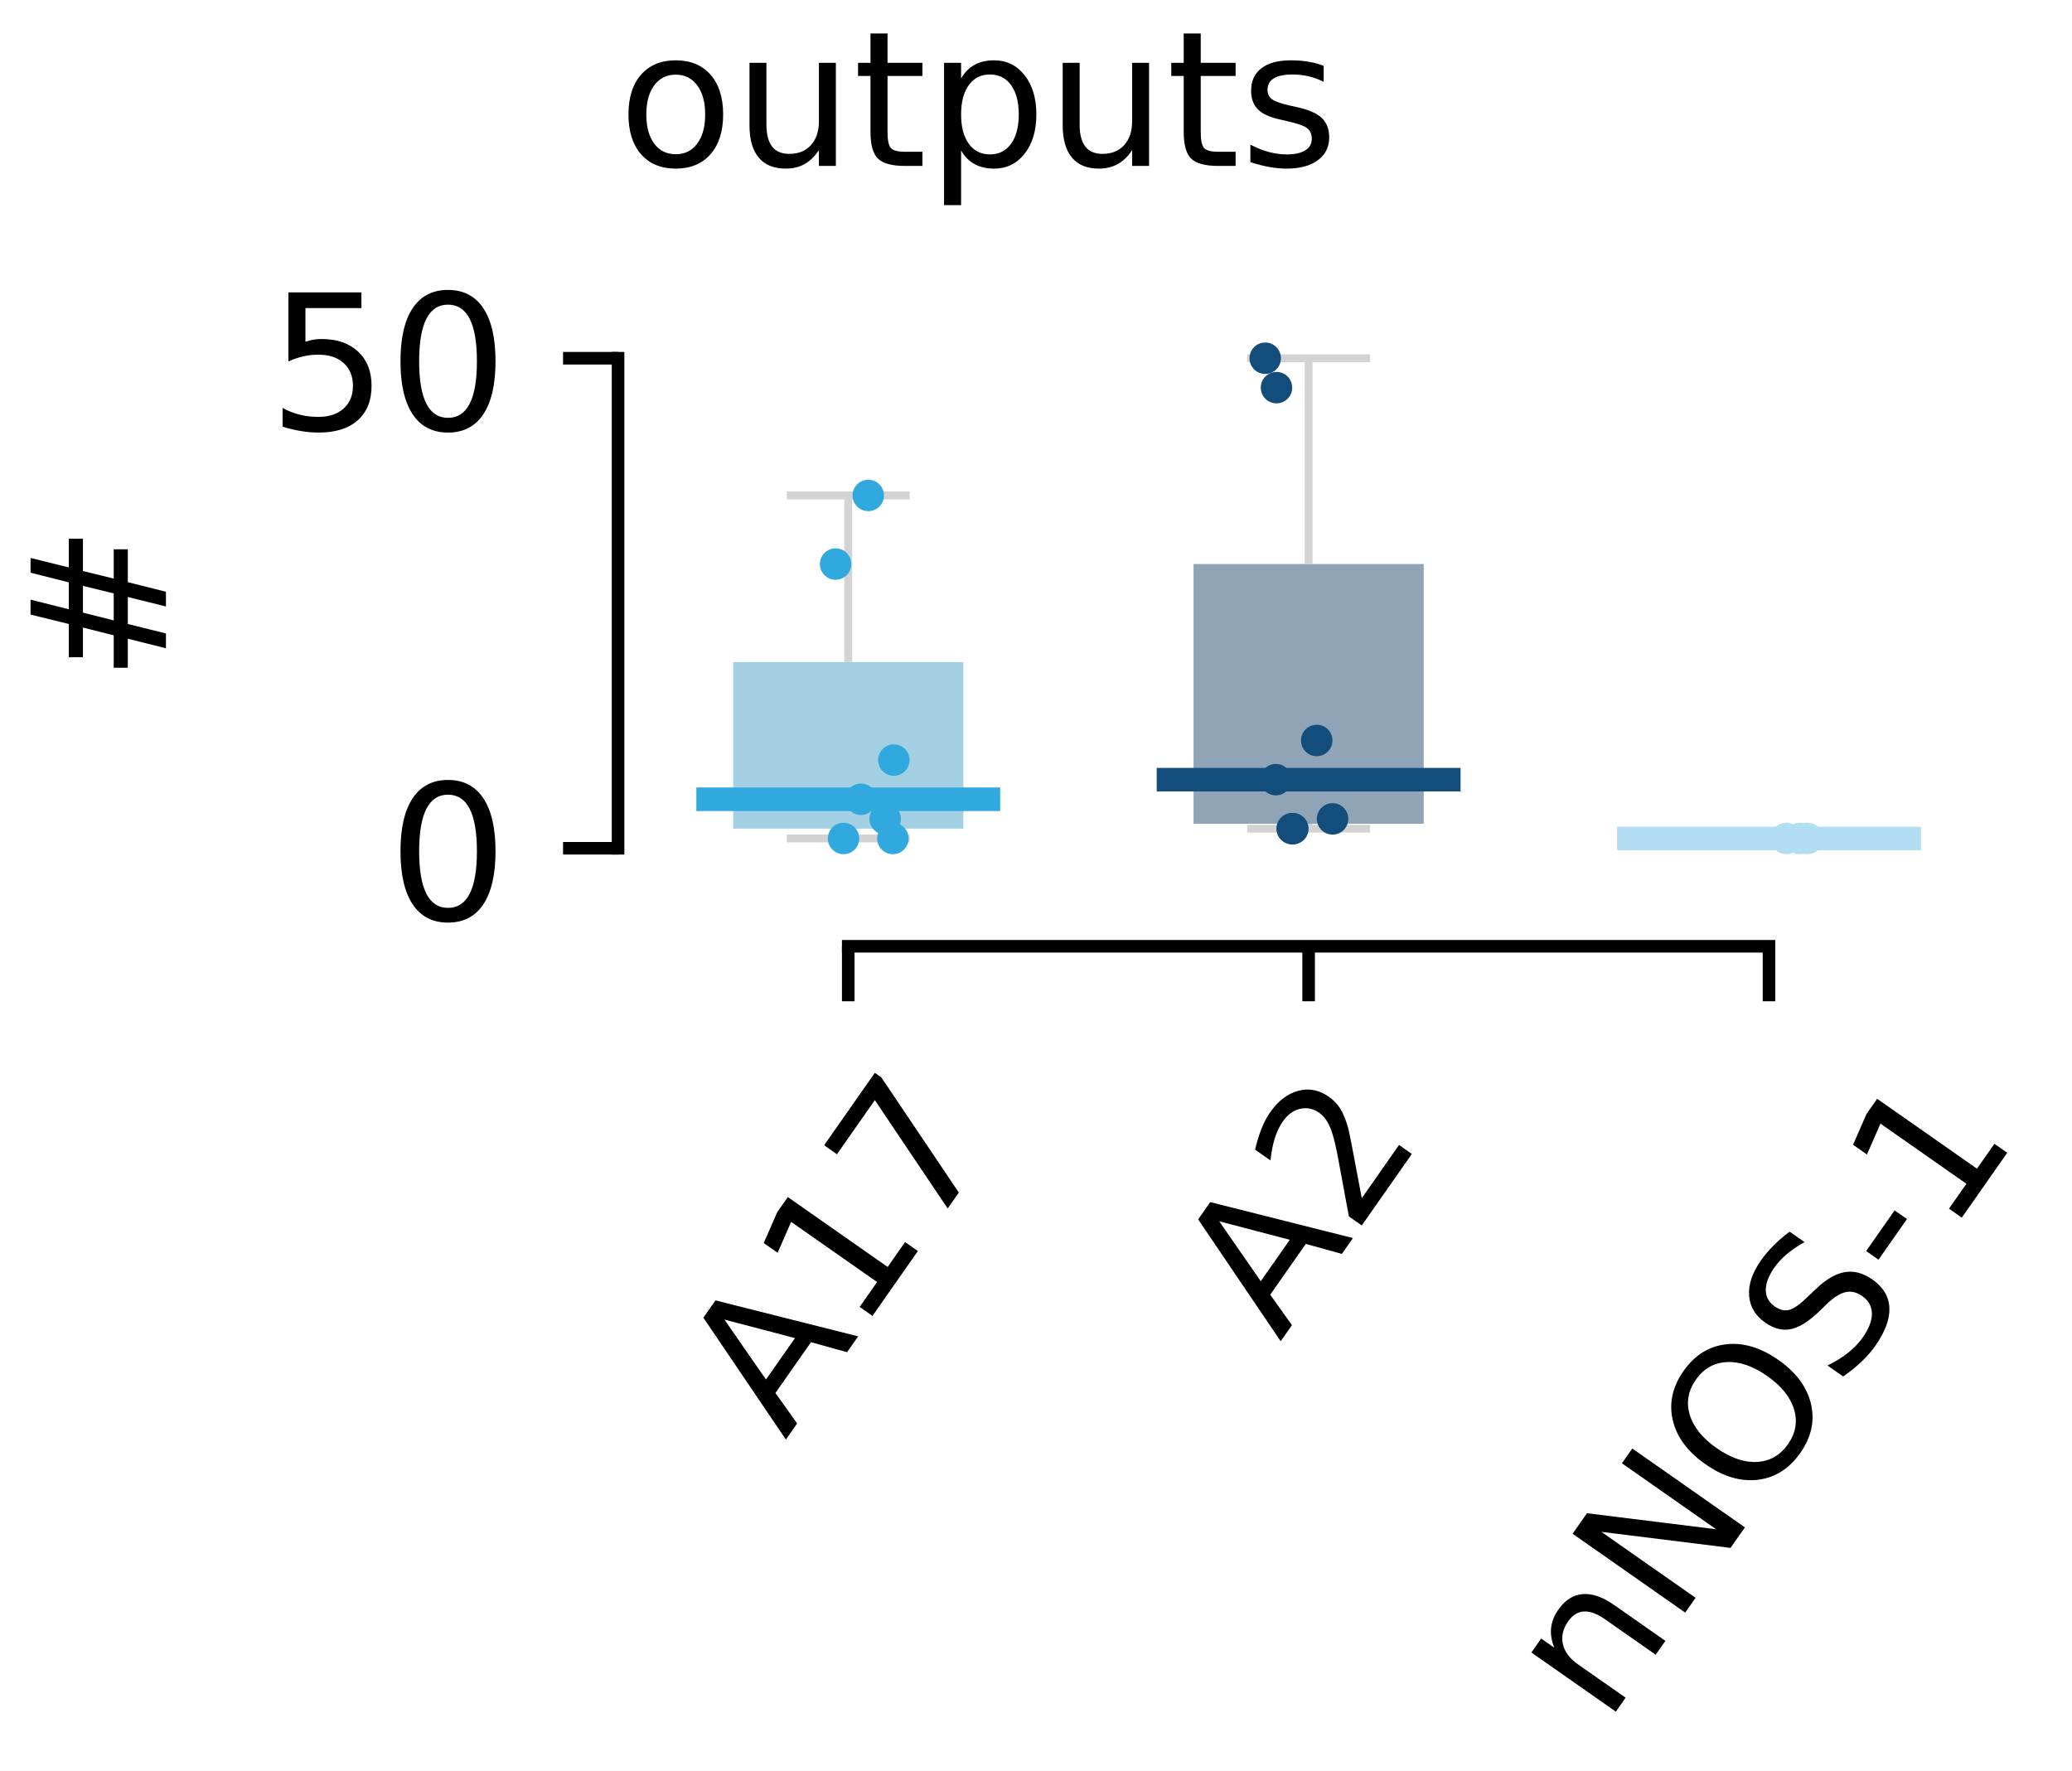
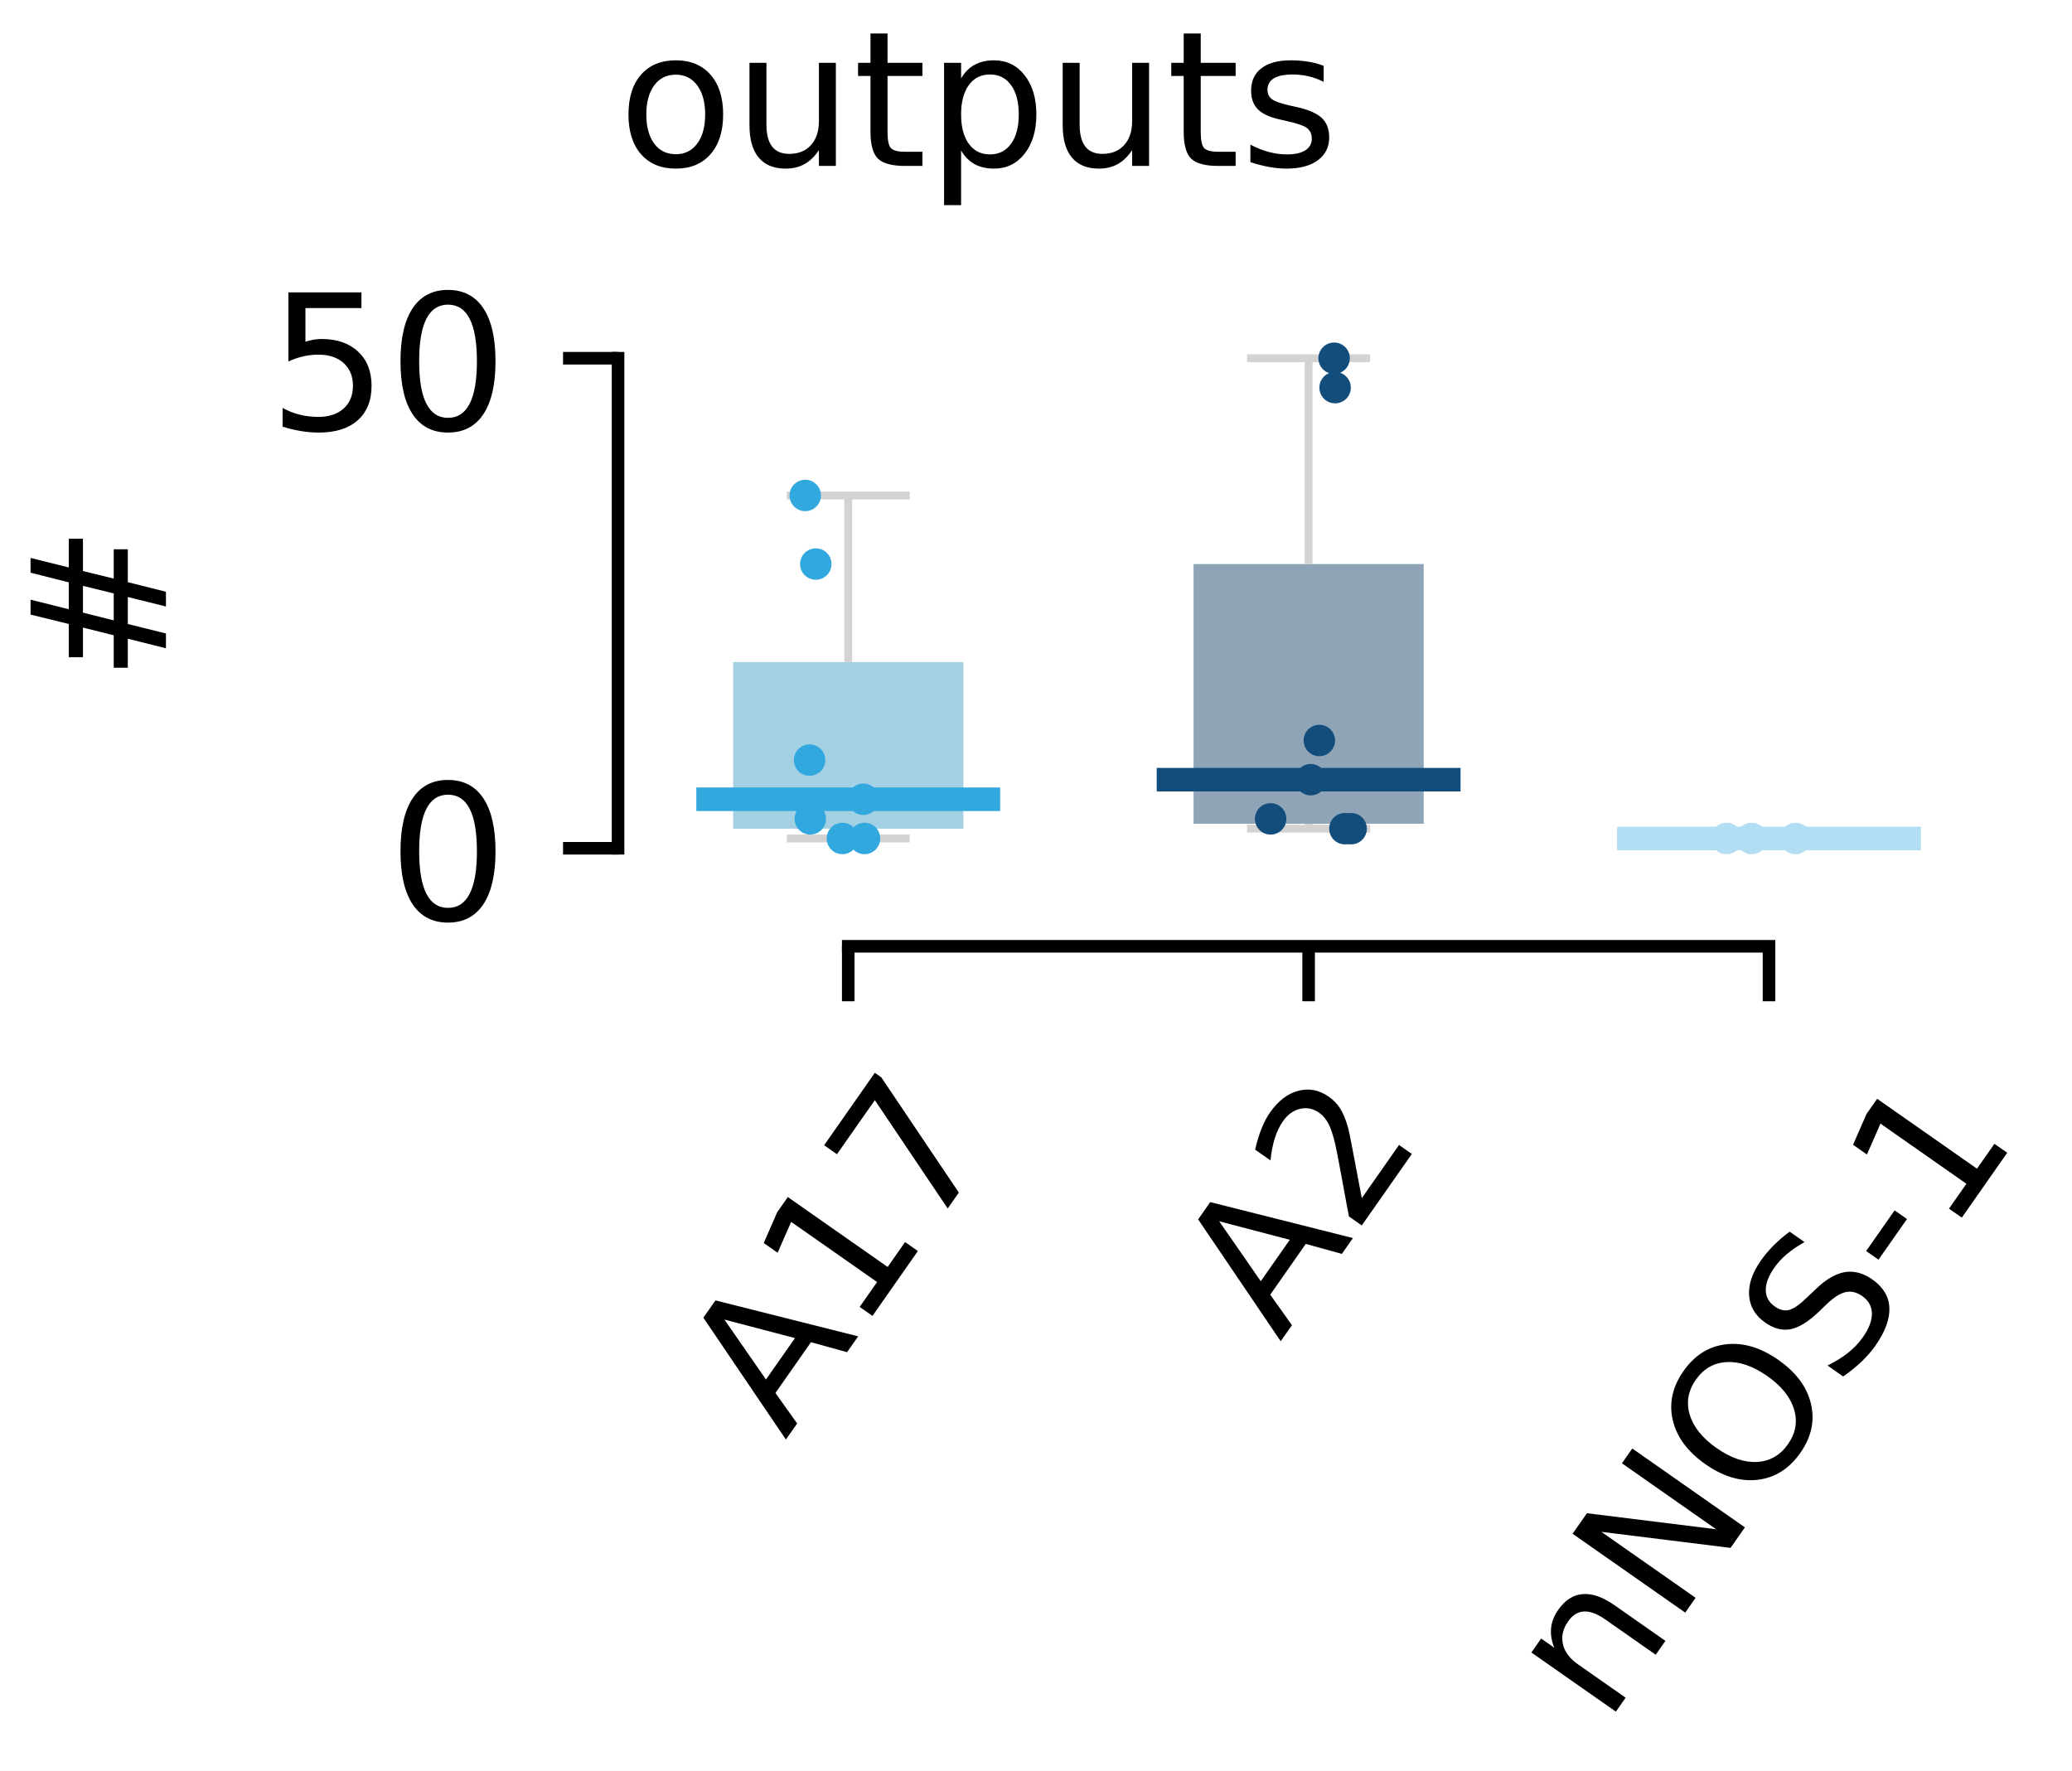
<svg xmlns="http://www.w3.org/2000/svg" xmlns:xlink="http://www.w3.org/1999/xlink" width="131.83pt" height="112.676pt" viewBox="0 0 131.83 112.676" version="1.1">
  <defs>
    <style type="text/css">*{stroke-linejoin: round; stroke-linecap: butt}</style>
  </defs>
  <g id="figure_1">
    <g id="patch_1">
      <path d="M 0 112.676  L 131.83 112.676  L 131.83 0  L 0 0  z " style="fill: #ffffff" />
    </g>
    <g id="axes_1">
      <g id="patch_2">
        <path d="M 39.324 60.212  L 127.198 60.212  L 127.198 16.558  L 39.324 16.558  z " style="fill: #ffffff" />
      </g>
      <g id="matplotlib.axis_1">
        <g id="xtick_1">
          <g id="line2d_1">
            <defs>
-               <path id="maa768b0e8f" d="M 0 0  L 0 3.5  " style="stroke: #000000; stroke-width: 0.8" />
+               <path id="mbb5ec07197" d="M 0 0  L 0 3.5  " style="stroke: #000000; stroke-width: 0.8" />
            </defs>
            <g>
-               <use xlink:href="#maa768b0e8f" x="53.969" y="60.212" style="stroke: #000000; stroke-width: 0.8" />
+               <use xlink:href="#mbb5ec07197" x="53.969" y="60.212" style="stroke: #000000; stroke-width: 0.8" />
            </g>
          </g>
          <g id="text_1">
            <g transform="translate(49.94841 91.67428) rotate(-55) scale(0.12 -0.12)">
              <defs>
                <path id="DejaVuSans-41" d="M 2188 4044  L 1331 1722  L 3047 1722  L 2188 4044  z M 1831 4666  L 2547 4666  L 4325 0  L 3669 0  L 3244 1197  L 1141 1197  L 716 0  L 50 0  L 1831 4666  z " transform="scale(0.015625)" />
                <path id="DejaVuSans-31" d="M 794 531  L 1825 531  L 1825 4091  L 703 3866  L 703 4441  L 1819 4666  L 2450 4666  L 2450 531  L 3481 531  L 3481 0  L 794 0  L 794 531  z " transform="scale(0.015625)" />
                <path id="DejaVuSans-37" d="M 525 4666  L 3525 4666  L 3525 4397  L 1831 0  L 1172 0  L 2766 4134  L 525 4134  L 525 4666  z " transform="scale(0.015625)" />
              </defs>
              <use xlink:href="#DejaVuSans-41" />
              <use xlink:href="#DejaVuSans-31" transform="translate(68.4082 0)" />
              <use xlink:href="#DejaVuSans-37" transform="translate(132.0312 0)" />
            </g>
          </g>
        </g>
        <g id="xtick_2">
          <g id="line2d_2">
            <g>
-               <use xlink:href="#maa768b0e8f" x="83.261" y="60.212" style="stroke: #000000; stroke-width: 0.8" />
+               <use xlink:href="#mbb5ec07197" x="83.261" y="60.212" style="stroke: #000000; stroke-width: 0.8" />
            </g>
          </g>
          <g id="text_2">
            <g transform="translate(81.42937 85.42005) rotate(-55) scale(0.12 -0.12)">
              <defs>
                <path id="DejaVuSans-32" d="M 1228 531  L 3431 531  L 3431 0  L 469 0  L 469 531  Q 828 903 1448 1529  Q 2069 2156 2228 2338  Q 2531 2678 2651 2914  Q 2772 3150 2772 3378  Q 2772 3750 2511 3984  Q 2250 4219 1831 4219  Q 1534 4219 1204 4116  Q 875 4013 500 3803  L 500 4441  Q 881 4594 1212 4672  Q 1544 4750 1819 4750  Q 2544 4750 2975 4387  Q 3406 4025 3406 3419  Q 3406 3131 3298 2873  Q 3191 2616 2906 2266  Q 2828 2175 2409 1742  Q 1991 1309 1228 531  z " transform="scale(0.015625)" />
              </defs>
              <use xlink:href="#DejaVuSans-41" />
              <use xlink:href="#DejaVuSans-32" transform="translate(68.4082 0)" />
            </g>
          </g>
        </g>
        <g id="xtick_3">
          <g id="line2d_3">
            <g>
-               <use xlink:href="#maa768b0e8f" x="112.552" y="60.212" style="stroke: #000000; stroke-width: 0.8" />
+               <use xlink:href="#mbb5ec07197" x="112.552" y="60.212" style="stroke: #000000; stroke-width: 0.8" />
            </g>
          </g>
          <g id="text_3">
            <g transform="translate(102.1837 109.8042) rotate(-55) scale(0.12 -0.12)">
              <defs>
                <path id="DejaVuSans-6e" d="M 3513 2113  L 3513 0  L 2938 0  L 2938 2094  Q 2938 2591 2744 2837  Q 2550 3084 2163 3084  Q 1697 3084 1428 2787  Q 1159 2491 1159 1978  L 1159 0  L 581 0  L 581 3500  L 1159 3500  L 1159 2956  Q 1366 3272 1645 3428  Q 1925 3584 2291 3584  Q 2894 3584 3203 3211  Q 3513 2838 3513 2113  z " transform="scale(0.015625)" />
                <path id="DejaVuSans-4e" d="M 628 4666  L 1478 4666  L 3547 763  L 3547 4666  L 4159 4666  L 4159 0  L 3309 0  L 1241 3903  L 1241 0  L 628 0  L 628 4666  z " transform="scale(0.015625)" />
                <path id="DejaVuSans-4f" d="M 2522 4238  Q 1834 4238 1429 3725  Q 1025 3213 1025 2328  Q 1025 1447 1429 934  Q 1834 422 2522 422  Q 3209 422 3611 934  Q 4013 1447 4013 2328  Q 4013 3213 3611 3725  Q 3209 4238 2522 4238  z M 2522 4750  Q 3503 4750 4090 4092  Q 4678 3434 4678 2328  Q 4678 1225 4090 567  Q 3503 -91 2522 -91  Q 1538 -91 948 565  Q 359 1222 359 2328  Q 359 3434 948 4092  Q 1538 4750 2522 4750  z " transform="scale(0.015625)" />
                <path id="DejaVuSans-53" d="M 3425 4513  L 3425 3897  Q 3066 4069 2747 4153  Q 2428 4238 2131 4238  Q 1616 4238 1336 4038  Q 1056 3838 1056 3469  Q 1056 3159 1242 3001  Q 1428 2844 1947 2747  L 2328 2669  Q 3034 2534 3370 2195  Q 3706 1856 3706 1288  Q 3706 609 3251 259  Q 2797 -91 1919 -91  Q 1588 -91 1214 -16  Q 841 59 441 206  L 441 856  Q 825 641 1194 531  Q 1563 422 1919 422  Q 2459 422 2753 634  Q 3047 847 3047 1241  Q 3047 1584 2836 1778  Q 2625 1972 2144 2069  L 1759 2144  Q 1053 2284 737 2584  Q 422 2884 422 3419  Q 422 4038 858 4394  Q 1294 4750 2059 4750  Q 2388 4750 2728 4690  Q 3069 4631 3425 4513  z " transform="scale(0.015625)" />
                <path id="DejaVuSans-2d" d="M 313 2009  L 1997 2009  L 1997 1497  L 313 1497  L 313 2009  z " transform="scale(0.015625)" />
              </defs>
              <use xlink:href="#DejaVuSans-6e" />
              <use xlink:href="#DejaVuSans-4e" transform="translate(63.37891 0)" />
              <use xlink:href="#DejaVuSans-4f" transform="translate(138.1836 0)" />
              <use xlink:href="#DejaVuSans-53" transform="translate(216.8945 0)" />
              <use xlink:href="#DejaVuSans-2d" transform="translate(280.3711 0)" />
              <use xlink:href="#DejaVuSans-31" transform="translate(316.4551 0)" />
            </g>
          </g>
        </g>
      </g>
      <g id="matplotlib.axis_2">
        <g id="ytick_1">
          <g id="line2d_4">
            <defs>
-               <path id="m7f13fd9838" d="M 0 0  L -3.5 0  " style="stroke: #000000; stroke-width: 0.8" />
+               <path id="m498dcbaeb8" d="M 0 0  L -3.5 0  " style="stroke: #000000; stroke-width: 0.8" />
            </defs>
            <g>
-               <use xlink:href="#m7f13fd9838" x="39.324" y="53.975" style="stroke: #000000; stroke-width: 0.8" />
+               <use xlink:href="#m498dcbaeb8" x="39.324" y="53.975" style="stroke: #000000; stroke-width: 0.8" />
            </g>
          </g>
          <g id="text_4">
            <g transform="translate(24.68875 58.53451) scale(0.12 -0.12)">
              <defs>
                <path id="DejaVuSans-30" d="M 2034 4250  Q 1547 4250 1301 3770  Q 1056 3291 1056 2328  Q 1056 1369 1301 889  Q 1547 409 2034 409  Q 2525 409 2770 889  Q 3016 1369 3016 2328  Q 3016 3291 2770 3770  Q 2525 4250 2034 4250  z M 2034 4750  Q 2819 4750 3233 4129  Q 3647 3509 3647 2328  Q 3647 1150 3233 529  Q 2819 -91 2034 -91  Q 1250 -91 836 529  Q 422 1150 422 2328  Q 422 3509 836 4129  Q 1250 4750 2034 4750  z " transform="scale(0.015625)" />
              </defs>
              <use xlink:href="#DejaVuSans-30" />
            </g>
          </g>
        </g>
        <g id="ytick_2">
          <g id="line2d_5">
            <g>
-               <use xlink:href="#m7f13fd9838" x="39.324" y="22.794" style="stroke: #000000; stroke-width: 0.8" />
+               <use xlink:href="#m498dcbaeb8" x="39.324" y="22.794" style="stroke: #000000; stroke-width: 0.8" />
            </g>
          </g>
          <g id="text_5">
            <g transform="translate(17.05375 27.35341) scale(0.12 -0.12)">
              <defs>
                <path id="DejaVuSans-35" d="M 691 4666  L 3169 4666  L 3169 4134  L 1269 4134  L 1269 2991  Q 1406 3038 1543 3061  Q 1681 3084 1819 3084  Q 2600 3084 3056 2656  Q 3513 2228 3513 1497  Q 3513 744 3044 326  Q 2575 -91 1722 -91  Q 1428 -91 1123 -41  Q 819 9 494 109  L 494 744  Q 775 591 1075 516  Q 1375 441 1709 441  Q 2250 441 2565 725  Q 2881 1009 2881 1497  Q 2881 1984 2565 2268  Q 2250 2553 1709 2553  Q 1456 2553 1204 2497  Q 953 2441 691 2322  L 691 4666  z " transform="scale(0.015625)" />
              </defs>
              <use xlink:href="#DejaVuSans-35" />
              <use xlink:href="#DejaVuSans-30" transform="translate(63.62305 0)" />
            </g>
          </g>
        </g>
        <g id="text_6">
          <g transform="translate(10.55813 43.41271) rotate(-90) scale(0.12 -0.12)">
            <defs>
              <path id="DejaVuSans-23" d="M 3272 2816  L 2363 2816  L 2100 1772  L 3016 1772  L 3272 2816  z M 2803 4594  L 2478 3297  L 3391 3297  L 3719 4594  L 4219 4594  L 3897 3297  L 4872 3297  L 4872 2816  L 3775 2816  L 3519 1772  L 4513 1772  L 4513 1294  L 3397 1294  L 3072 0  L 2572 0  L 2894 1294  L 1978 1294  L 1656 0  L 1153 0  L 1478 1294  L 494 1294  L 494 1772  L 1594 1772  L 1856 2816  L 850 2816  L 850 3297  L 1978 3297  L 2297 4594  L 2803 4594  z " transform="scale(0.015625)" />
            </defs>
            <use xlink:href="#DejaVuSans-23" />
          </g>
        </g>
      </g>
      <g id="patch_3">
-         <path d="M 46.647 52.728  L 61.292 52.728  L 61.292 42.127  L 46.647 42.127  L 46.647 52.728  z " clip-path="url(#p5b51a936d4)" style="fill: #48a1c8; opacity: 0.5" />
+         <path d="M 46.647 52.728  L 61.292 52.728  L 61.292 42.127  L 46.647 42.127  L 46.647 52.728  z " clip-path="url(#p54d8d67516)" style="fill: #48a1c8; opacity: 0.5" />
      </g>
      <g id="line2d_6">
-         <path d="M 53.969 52.728  L 53.969 53.352  " clip-path="url(#p5b51a936d4)" style="fill: none; stroke: #d3d3d3; stroke-width: 0.5" />
+         <path d="M 53.969 52.728  L 53.969 53.352  " clip-path="url(#p54d8d67516)" style="fill: none; stroke: #d3d3d3; stroke-width: 0.5" />
      </g>
      <g id="line2d_7">
-         <path d="M 53.969 42.127  L 53.969 31.525  " clip-path="url(#p5b51a936d4)" style="fill: none; stroke: #d3d3d3; stroke-width: 0.5" />
+         <path d="M 53.969 42.127  L 53.969 31.525  " clip-path="url(#p54d8d67516)" style="fill: none; stroke: #d3d3d3; stroke-width: 0.5" />
      </g>
      <g id="line2d_8">
-         <path d="M 50.308 53.352  L 57.631 53.352  " clip-path="url(#p5b51a936d4)" style="fill: none; stroke: #d3d3d3; stroke-width: 0.5; stroke-linecap: square" />
+         <path d="M 50.308 53.352  L 57.631 53.352  " clip-path="url(#p54d8d67516)" style="fill: none; stroke: #d3d3d3; stroke-width: 0.5; stroke-linecap: square" />
      </g>
      <g id="line2d_9">
-         <path d="M 50.308 31.525  L 57.631 31.525  " clip-path="url(#p5b51a936d4)" style="fill: none; stroke: #d3d3d3; stroke-width: 0.5; stroke-linecap: square" />
+         <path d="M 50.308 31.525  L 57.631 31.525  " clip-path="url(#p54d8d67516)" style="fill: none; stroke: #d3d3d3; stroke-width: 0.5; stroke-linecap: square" />
      </g>
      <g id="patch_4">
-         <path d="M 75.938 52.416  L 90.584 52.416  L 90.584 35.89  L 75.938 35.89  L 75.938 52.416  z " clip-path="url(#p5b51a936d4)" style="fill: #204c6f; opacity: 0.5" />
+         <path d="M 75.938 52.416  L 90.584 52.416  L 90.584 35.89  L 75.938 35.89  L 75.938 52.416  z " clip-path="url(#p54d8d67516)" style="fill: #204c6f; opacity: 0.5" />
      </g>
      <g id="line2d_10">
-         <path d="M 83.261 52.416  L 83.261 52.728  " clip-path="url(#p5b51a936d4)" style="fill: none; stroke: #d3d3d3; stroke-width: 0.5" />
+         <path d="M 83.261 52.416  L 83.261 52.728  " clip-path="url(#p54d8d67516)" style="fill: none; stroke: #d3d3d3; stroke-width: 0.5" />
      </g>
      <g id="line2d_11">
-         <path d="M 83.261 35.89  L 83.261 22.794  " clip-path="url(#p5b51a936d4)" style="fill: none; stroke: #d3d3d3; stroke-width: 0.5" />
+         <path d="M 83.261 35.89  L 83.261 22.794  " clip-path="url(#p54d8d67516)" style="fill: none; stroke: #d3d3d3; stroke-width: 0.5" />
      </g>
      <g id="line2d_12">
-         <path d="M 79.599 52.728  L 86.922 52.728  " clip-path="url(#p5b51a936d4)" style="fill: none; stroke: #d3d3d3; stroke-width: 0.5; stroke-linecap: square" />
+         <path d="M 79.599 52.728  L 86.922 52.728  " clip-path="url(#p54d8d67516)" style="fill: none; stroke: #d3d3d3; stroke-width: 0.5; stroke-linecap: square" />
      </g>
      <g id="line2d_13">
-         <path d="M 79.599 22.794  L 86.922 22.794  " clip-path="url(#p5b51a936d4)" style="fill: none; stroke: #d3d3d3; stroke-width: 0.5; stroke-linecap: square" />
+         <path d="M 79.599 22.794  L 86.922 22.794  " clip-path="url(#p54d8d67516)" style="fill: none; stroke: #d3d3d3; stroke-width: 0.5; stroke-linecap: square" />
      </g>
      <g id="patch_5">
-         <path d="M 105.229 53.352  L 119.875 53.352  L 119.875 53.352  L 105.229 53.352  L 105.229 53.352  z " clip-path="url(#p5b51a936d4)" style="fill: #b9dbea; opacity: 0.5" />
+         <path d="M 105.229 53.352  L 119.875 53.352  L 119.875 53.352  L 105.229 53.352  L 105.229 53.352  z " clip-path="url(#p54d8d67516)" style="fill: #b9dbea; opacity: 0.5" />
      </g>
      <g id="line2d_14">
-         <path d="M 112.552 53.352  L 112.552 53.352  " clip-path="url(#p5b51a936d4)" style="fill: none; stroke: #d3d3d3; stroke-width: 0.5" />
+         <path d="M 112.552 53.352  L 112.552 53.352  " clip-path="url(#p54d8d67516)" style="fill: none; stroke: #d3d3d3; stroke-width: 0.5" />
      </g>
      <g id="line2d_15">
-         <path d="M 112.552 53.352  L 112.552 53.352  " clip-path="url(#p5b51a936d4)" style="fill: none; stroke: #d3d3d3; stroke-width: 0.5" />
+         <path d="M 112.552 53.352  L 112.552 53.352  " clip-path="url(#p54d8d67516)" style="fill: none; stroke: #d3d3d3; stroke-width: 0.5" />
      </g>
      <g id="line2d_16">
-         <path d="M 108.891 53.352  L 116.214 53.352  " clip-path="url(#p5b51a936d4)" style="fill: none; stroke: #d3d3d3; stroke-width: 0.5; stroke-linecap: square" />
+         <path d="M 108.891 53.352  L 116.214 53.352  " clip-path="url(#p54d8d67516)" style="fill: none; stroke: #d3d3d3; stroke-width: 0.5; stroke-linecap: square" />
      </g>
      <g id="line2d_17">
-         <path d="M 108.891 53.352  L 116.214 53.352  " clip-path="url(#p5b51a936d4)" style="fill: none; stroke: #d3d3d3; stroke-width: 0.5; stroke-linecap: square" />
+         <path d="M 108.891 53.352  L 116.214 53.352  " clip-path="url(#p54d8d67516)" style="fill: none; stroke: #d3d3d3; stroke-width: 0.5; stroke-linecap: square" />
      </g>
      <g id="line2d_18">
-         <path d="M 46.647 50.857  L 61.292 50.857  " clip-path="url(#p5b51a936d4)" style="fill: none" />
+         <path d="M 46.647 50.857  L 61.292 50.857  " clip-path="url(#p54d8d67516)" style="fill: none" />
      </g>
      <g id="line2d_19">
-         <path d="M 75.938 49.61  L 90.584 49.61  " clip-path="url(#p5b51a936d4)" style="fill: none" />
+         <path d="M 75.938 49.61  L 90.584 49.61  " clip-path="url(#p54d8d67516)" style="fill: none" />
      </g>
      <g id="line2d_20">
-         <path d="M 105.229 53.352  L 119.875 53.352  " clip-path="url(#p5b51a936d4)" style="fill: none" />
+         <path d="M 105.229 53.352  L 119.875 53.352  " clip-path="url(#p54d8d67516)" style="fill: none" />
      </g>
      <g id="patch_6">
        <path d="M 39.324 53.975  L 39.324 22.794  " style="fill: none; stroke: #000000; stroke-width: 0.8; stroke-linejoin: miter; stroke-linecap: square" />
      </g>
      <g id="patch_7">
        <path d="M 53.969 60.212  L 112.552 60.212  " style="fill: none; stroke: #000000; stroke-width: 0.8; stroke-linejoin: miter; stroke-linecap: square" />
      </g>
      <g id="PathCollection_1">
        <defs>
-           <path id="C0_0_da31a1c2f0" d="M 0 1  C 0.265 1 0.52 0.895 0.707 0.707  C 0.895 0.52 1 0.265 1 -0  C 1 -0.265 0.895 -0.52 0.707 -0.707  C 0.52 -0.895 0.265 -1 0 -1  C -0.265 -1 -0.52 -0.895 -0.707 -0.707  C -0.895 -0.52 -1 -0.265 -1 0  C -1 0.265 -0.895 0.52 -0.707 0.707  C -0.52 0.895 -0.265 1 0 1  z " />
+           <path id="C0_0_d987a20a51" d="M 0 1  C 0.265 1 0.52 0.895 0.707 0.707  C 0.895 0.52 1 0.265 1 -0  C 1 -0.265 0.895 -0.52 0.707 -0.707  C 0.52 -0.895 0.265 -1 0 -1  C -0.265 -1 -0.52 -0.895 -0.707 -0.707  C -0.895 -0.52 -1 -0.265 -1 0  C -1 0.265 -0.895 0.52 -0.707 0.707  C -0.52 0.895 -0.265 1 0 1  z " />
        </defs>
-         <g clip-path="url(#p5b51a936d4)">
-           <use xlink:href="#C0_0_da31a1c2f0" x="53.67" y="53.352" style="fill: #32a9de" />
-         </g>
-         <g clip-path="url(#p5b51a936d4)">
-           <use xlink:href="#C0_0_da31a1c2f0" x="55.242" y="31.525" style="fill: #32a9de" />
-         </g>
-         <g clip-path="url(#p5b51a936d4)">
-           <use xlink:href="#C0_0_da31a1c2f0" x="53.164" y="35.89" style="fill: #32a9de" />
-         </g>
-         <g clip-path="url(#p5b51a936d4)">
-           <use xlink:href="#C0_0_da31a1c2f0" x="56.807" y="53.352" style="fill: #32a9de" />
-         </g>
-         <g clip-path="url(#p5b51a936d4)">
-           <use xlink:href="#C0_0_da31a1c2f0" x="56.871" y="48.363" style="fill: #32a9de" />
-         </g>
-         <g clip-path="url(#p5b51a936d4)">
-           <use xlink:href="#C0_0_da31a1c2f0" x="54.78" y="50.857" style="fill: #32a9de" />
-         </g>
-         <g clip-path="url(#p5b51a936d4)">
-           <use xlink:href="#C0_0_da31a1c2f0" x="56.318" y="52.105" style="fill: #32a9de" />
+         <g clip-path="url(#p54d8d67516)">
+           <use xlink:href="#C0_0_d987a20a51" x="53.596" y="53.352" style="fill: #32a9de" />
+         </g>
+         <g clip-path="url(#p54d8d67516)">
+           <use xlink:href="#C0_0_d987a20a51" x="51.233" y="31.525" style="fill: #32a9de" />
+         </g>
+         <g clip-path="url(#p54d8d67516)">
+           <use xlink:href="#C0_0_d987a20a51" x="51.904" y="35.89" style="fill: #32a9de" />
+         </g>
+         <g clip-path="url(#p54d8d67516)">
+           <use xlink:href="#C0_0_d987a20a51" x="55.005" y="53.352" style="fill: #32a9de" />
+         </g>
+         <g clip-path="url(#p54d8d67516)">
+           <use xlink:href="#C0_0_d987a20a51" x="51.51" y="48.363" style="fill: #32a9de" />
+         </g>
+         <g clip-path="url(#p54d8d67516)">
+           <use xlink:href="#C0_0_d987a20a51" x="54.932" y="50.857" style="fill: #32a9de" />
+         </g>
+         <g clip-path="url(#p54d8d67516)">
+           <use xlink:href="#C0_0_d987a20a51" x="51.552" y="52.105" style="fill: #32a9de" />
        </g>
      </g>
      <g id="PathCollection_2">
        <defs>
-           <path id="C1_0_9397e220da" d="M 0 1  C 0.265 1 0.52 0.895 0.707 0.707  C 0.895 0.52 1 0.265 1 -0  C 1 -0.265 0.895 -0.52 0.707 -0.707  C 0.52 -0.895 0.265 -1 0 -1  C -0.265 -1 -0.52 -0.895 -0.707 -0.707  C -0.895 -0.52 -1 -0.265 -1 0  C -1 0.265 -0.895 0.52 -0.707 0.707  C -0.52 0.895 -0.265 1 0 1  z " />
+           <path id="C1_0_86cd5ef71f" d="M 0 1  C 0.265 1 0.52 0.895 0.707 0.707  C 0.895 0.52 1 0.265 1 -0  C 1 -0.265 0.895 -0.52 0.707 -0.707  C 0.52 -0.895 0.265 -1 0 -1  C -0.265 -1 -0.52 -0.895 -0.707 -0.707  C -0.895 -0.52 -1 -0.265 -1 0  C -1 0.265 -0.895 0.52 -0.707 0.707  C -0.52 0.895 -0.265 1 0 1  z " />
        </defs>
-         <g clip-path="url(#p5b51a936d4)">
-           <use xlink:href="#C1_0_9397e220da" x="80.499" y="22.794" style="fill: #134d7c" />
-         </g>
-         <g clip-path="url(#p5b51a936d4)">
-           <use xlink:href="#C1_0_9397e220da" x="82.21" y="52.728" style="fill: #134d7c" />
-         </g>
-         <g clip-path="url(#p5b51a936d4)">
-           <use xlink:href="#C1_0_9397e220da" x="82.257" y="52.728" style="fill: #134d7c" />
-         </g>
-         <g clip-path="url(#p5b51a936d4)">
-           <use xlink:href="#C1_0_9397e220da" x="84.784" y="52.105" style="fill: #134d7c" />
-         </g>
-         <g clip-path="url(#p5b51a936d4)">
-           <use xlink:href="#C1_0_9397e220da" x="81.176" y="49.61" style="fill: #134d7c" />
-         </g>
-         <g clip-path="url(#p5b51a936d4)">
-           <use xlink:href="#C1_0_9397e220da" x="83.776" y="47.116" style="fill: #134d7c" />
-         </g>
-         <g clip-path="url(#p5b51a936d4)">
-           <use xlink:href="#C1_0_9397e220da" x="81.216" y="24.665" style="fill: #134d7c" />
+         <g clip-path="url(#p54d8d67516)">
+           <use xlink:href="#C1_0_86cd5ef71f" x="84.883" y="22.794" style="fill: #134d7c" />
+         </g>
+         <g clip-path="url(#p54d8d67516)">
+           <use xlink:href="#C1_0_86cd5ef71f" x="85.569" y="52.728" style="fill: #134d7c" />
+         </g>
+         <g clip-path="url(#p54d8d67516)">
+           <use xlink:href="#C1_0_86cd5ef71f" x="85.965" y="52.728" style="fill: #134d7c" />
+         </g>
+         <g clip-path="url(#p54d8d67516)">
+           <use xlink:href="#C1_0_86cd5ef71f" x="80.843" y="52.105" style="fill: #134d7c" />
+         </g>
+         <g clip-path="url(#p54d8d67516)">
+           <use xlink:href="#C1_0_86cd5ef71f" x="83.393" y="49.61" style="fill: #134d7c" />
+         </g>
+         <g clip-path="url(#p54d8d67516)">
+           <use xlink:href="#C1_0_86cd5ef71f" x="83.942" y="47.116" style="fill: #134d7c" />
+         </g>
+         <g clip-path="url(#p54d8d67516)">
+           <use xlink:href="#C1_0_86cd5ef71f" x="84.945" y="24.665" style="fill: #134d7c" />
        </g>
      </g>
      <g id="PathCollection_3">
        <defs>
-           <path id="C2_0_edf2f3490b" d="M 0 1  C 0.265 1 0.52 0.895 0.707 0.707  C 0.895 0.52 1 0.265 1 -0  C 1 -0.265 0.895 -0.52 0.707 -0.707  C 0.52 -0.895 0.265 -1 0 -1  C -0.265 -1 -0.52 -0.895 -0.707 -0.707  C -0.895 -0.52 -1 -0.265 -1 0  C -1 0.265 -0.895 0.52 -0.707 0.707  C -0.52 0.895 -0.265 1 0 1  z " />
+           <path id="C2_0_b46e26ea42" d="M 0 1  C 0.265 1 0.52 0.895 0.707 0.707  C 0.895 0.52 1 0.265 1 -0  C 1 -0.265 0.895 -0.52 0.707 -0.707  C 0.52 -0.895 0.265 -1 0 -1  C -0.265 -1 -0.52 -0.895 -0.707 -0.707  C -0.895 -0.52 -1 -0.265 -1 0  C -1 0.265 -0.895 0.52 -0.707 0.707  C -0.52 0.895 -0.265 1 0 1  z " />
        </defs>
-         <g clip-path="url(#p5b51a936d4)">
-           <use xlink:href="#C2_0_edf2f3490b" x="114.503" y="53.352" style="fill: #b1def2" />
-         </g>
-         <g clip-path="url(#p5b51a936d4)">
-           <use xlink:href="#C2_0_edf2f3490b" x="113.654" y="53.352" style="fill: #b1def2" />
-         </g>
-         <g clip-path="url(#p5b51a936d4)">
-           <use xlink:href="#C2_0_edf2f3490b" x="115.002" y="53.352" style="fill: #b1def2" />
+         <g clip-path="url(#p54d8d67516)">
+           <use xlink:href="#C2_0_b46e26ea42" x="111.445" y="53.352" style="fill: #b1def2" />
+         </g>
+         <g clip-path="url(#p54d8d67516)">
+           <use xlink:href="#C2_0_b46e26ea42" x="109.851" y="53.352" style="fill: #b1def2" />
+         </g>
+         <g clip-path="url(#p54d8d67516)">
+           <use xlink:href="#C2_0_b46e26ea42" x="114.243" y="53.352" style="fill: #b1def2" />
        </g>
      </g>
      <g id="text_7">
        <g transform="translate(39.32375 10.55813) scale(0.12 -0.12)">
          <defs>
            <path id="DejaVuSans-6f" d="M 1959 3097  Q 1497 3097 1228 2736  Q 959 2375 959 1747  Q 959 1119 1226 758  Q 1494 397 1959 397  Q 2419 397 2687 759  Q 2956 1122 2956 1747  Q 2956 2369 2687 2733  Q 2419 3097 1959 3097  z M 1959 3584  Q 2709 3584 3137 3096  Q 3566 2609 3566 1747  Q 3566 888 3137 398  Q 2709 -91 1959 -91  Q 1206 -91 779 398  Q 353 888 353 1747  Q 353 2609 779 3096  Q 1206 3584 1959 3584  z " transform="scale(0.015625)" />
            <path id="DejaVuSans-75" d="M 544 1381  L 544 3500  L 1119 3500  L 1119 1403  Q 1119 906 1312 657  Q 1506 409 1894 409  Q 2359 409 2629 706  Q 2900 1003 2900 1516  L 2900 3500  L 3475 3500  L 3475 0  L 2900 0  L 2900 538  Q 2691 219 2414 64  Q 2138 -91 1772 -91  Q 1169 -91 856 284  Q 544 659 544 1381  z M 1991 3584  L 1991 3584  z " transform="scale(0.015625)" />
            <path id="DejaVuSans-74" d="M 1172 4494  L 1172 3500  L 2356 3500  L 2356 3053  L 1172 3053  L 1172 1153  Q 1172 725 1289 603  Q 1406 481 1766 481  L 2356 481  L 2356 0  L 1766 0  Q 1100 0 847 248  Q 594 497 594 1153  L 594 3053  L 172 3053  L 172 3500  L 594 3500  L 594 4494  L 1172 4494  z " transform="scale(0.015625)" />
            <path id="DejaVuSans-70" d="M 1159 525  L 1159 -1331  L 581 -1331  L 581 3500  L 1159 3500  L 1159 2969  Q 1341 3281 1617 3432  Q 1894 3584 2278 3584  Q 2916 3584 3314 3078  Q 3713 2572 3713 1747  Q 3713 922 3314 415  Q 2916 -91 2278 -91  Q 1894 -91 1617 61  Q 1341 213 1159 525  z M 3116 1747  Q 3116 2381 2855 2742  Q 2594 3103 2138 3103  Q 1681 3103 1420 2742  Q 1159 2381 1159 1747  Q 1159 1113 1420 752  Q 1681 391 2138 391  Q 2594 391 2855 752  Q 3116 1113 3116 1747  z " transform="scale(0.015625)" />
            <path id="DejaVuSans-73" d="M 2834 3397  L 2834 2853  Q 2591 2978 2328 3040  Q 2066 3103 1784 3103  Q 1356 3103 1142 2972  Q 928 2841 928 2578  Q 928 2378 1081 2264  Q 1234 2150 1697 2047  L 1894 2003  Q 2506 1872 2764 1633  Q 3022 1394 3022 966  Q 3022 478 2636 193  Q 2250 -91 1575 -91  Q 1294 -91 989 -36  Q 684 19 347 128  L 347 722  Q 666 556 975 473  Q 1284 391 1588 391  Q 1994 391 2212 530  Q 2431 669 2431 922  Q 2431 1156 2273 1281  Q 2116 1406 1581 1522  L 1381 1569  Q 847 1681 609 1914  Q 372 2147 372 2553  Q 372 3047 722 3315  Q 1072 3584 1716 3584  Q 2034 3584 2315 3537  Q 2597 3491 2834 3397  z " transform="scale(0.015625)" />
          </defs>
          <use xlink:href="#DejaVuSans-6f" />
          <use xlink:href="#DejaVuSans-75" transform="translate(61.18164 0)" />
          <use xlink:href="#DejaVuSans-74" transform="translate(124.5605 0)" />
          <use xlink:href="#DejaVuSans-70" transform="translate(163.7695 0)" />
          <use xlink:href="#DejaVuSans-75" transform="translate(227.2461 0)" />
          <use xlink:href="#DejaVuSans-74" transform="translate(290.625 0)" />
          <use xlink:href="#DejaVuSans-73" transform="translate(329.834 0)" />
        </g>
      </g>
      <g id="line2d_21">
-         <path d="M 44.303 50.857  L 63.636 50.857  " clip-path="url(#p5b51a936d4)" style="fill: none; stroke: #32a9de; stroke-width: 1.5" />
+         <path d="M 44.303 50.857  L 63.636 50.857  " clip-path="url(#p54d8d67516)" style="fill: none; stroke: #32a9de; stroke-width: 1.5" />
      </g>
      <g id="line2d_22">
-         <path d="M 73.595 49.61  L 92.927 49.61  " clip-path="url(#p5b51a936d4)" style="fill: none; stroke: #134d7c; stroke-width: 1.5" />
+         <path d="M 73.595 49.61  L 92.927 49.61  " clip-path="url(#p54d8d67516)" style="fill: none; stroke: #134d7c; stroke-width: 1.5" />
      </g>
      <g id="line2d_23">
-         <path d="M 102.886 53.352  L 122.218 53.352  " clip-path="url(#p5b51a936d4)" style="fill: none; stroke: #b1def2; stroke-width: 1.5" />
+         <path d="M 102.886 53.352  L 122.218 53.352  " clip-path="url(#p54d8d67516)" style="fill: none; stroke: #b1def2; stroke-width: 1.5" />
      </g>
    </g>
  </g>
  <defs>
-     <clipPath id="p5b51a936d4">
+     <clipPath id="p54d8d67516">
      <rect x="39.324" y="16.558" width="87.874" height="43.654" />
    </clipPath>
  </defs>
</svg>
